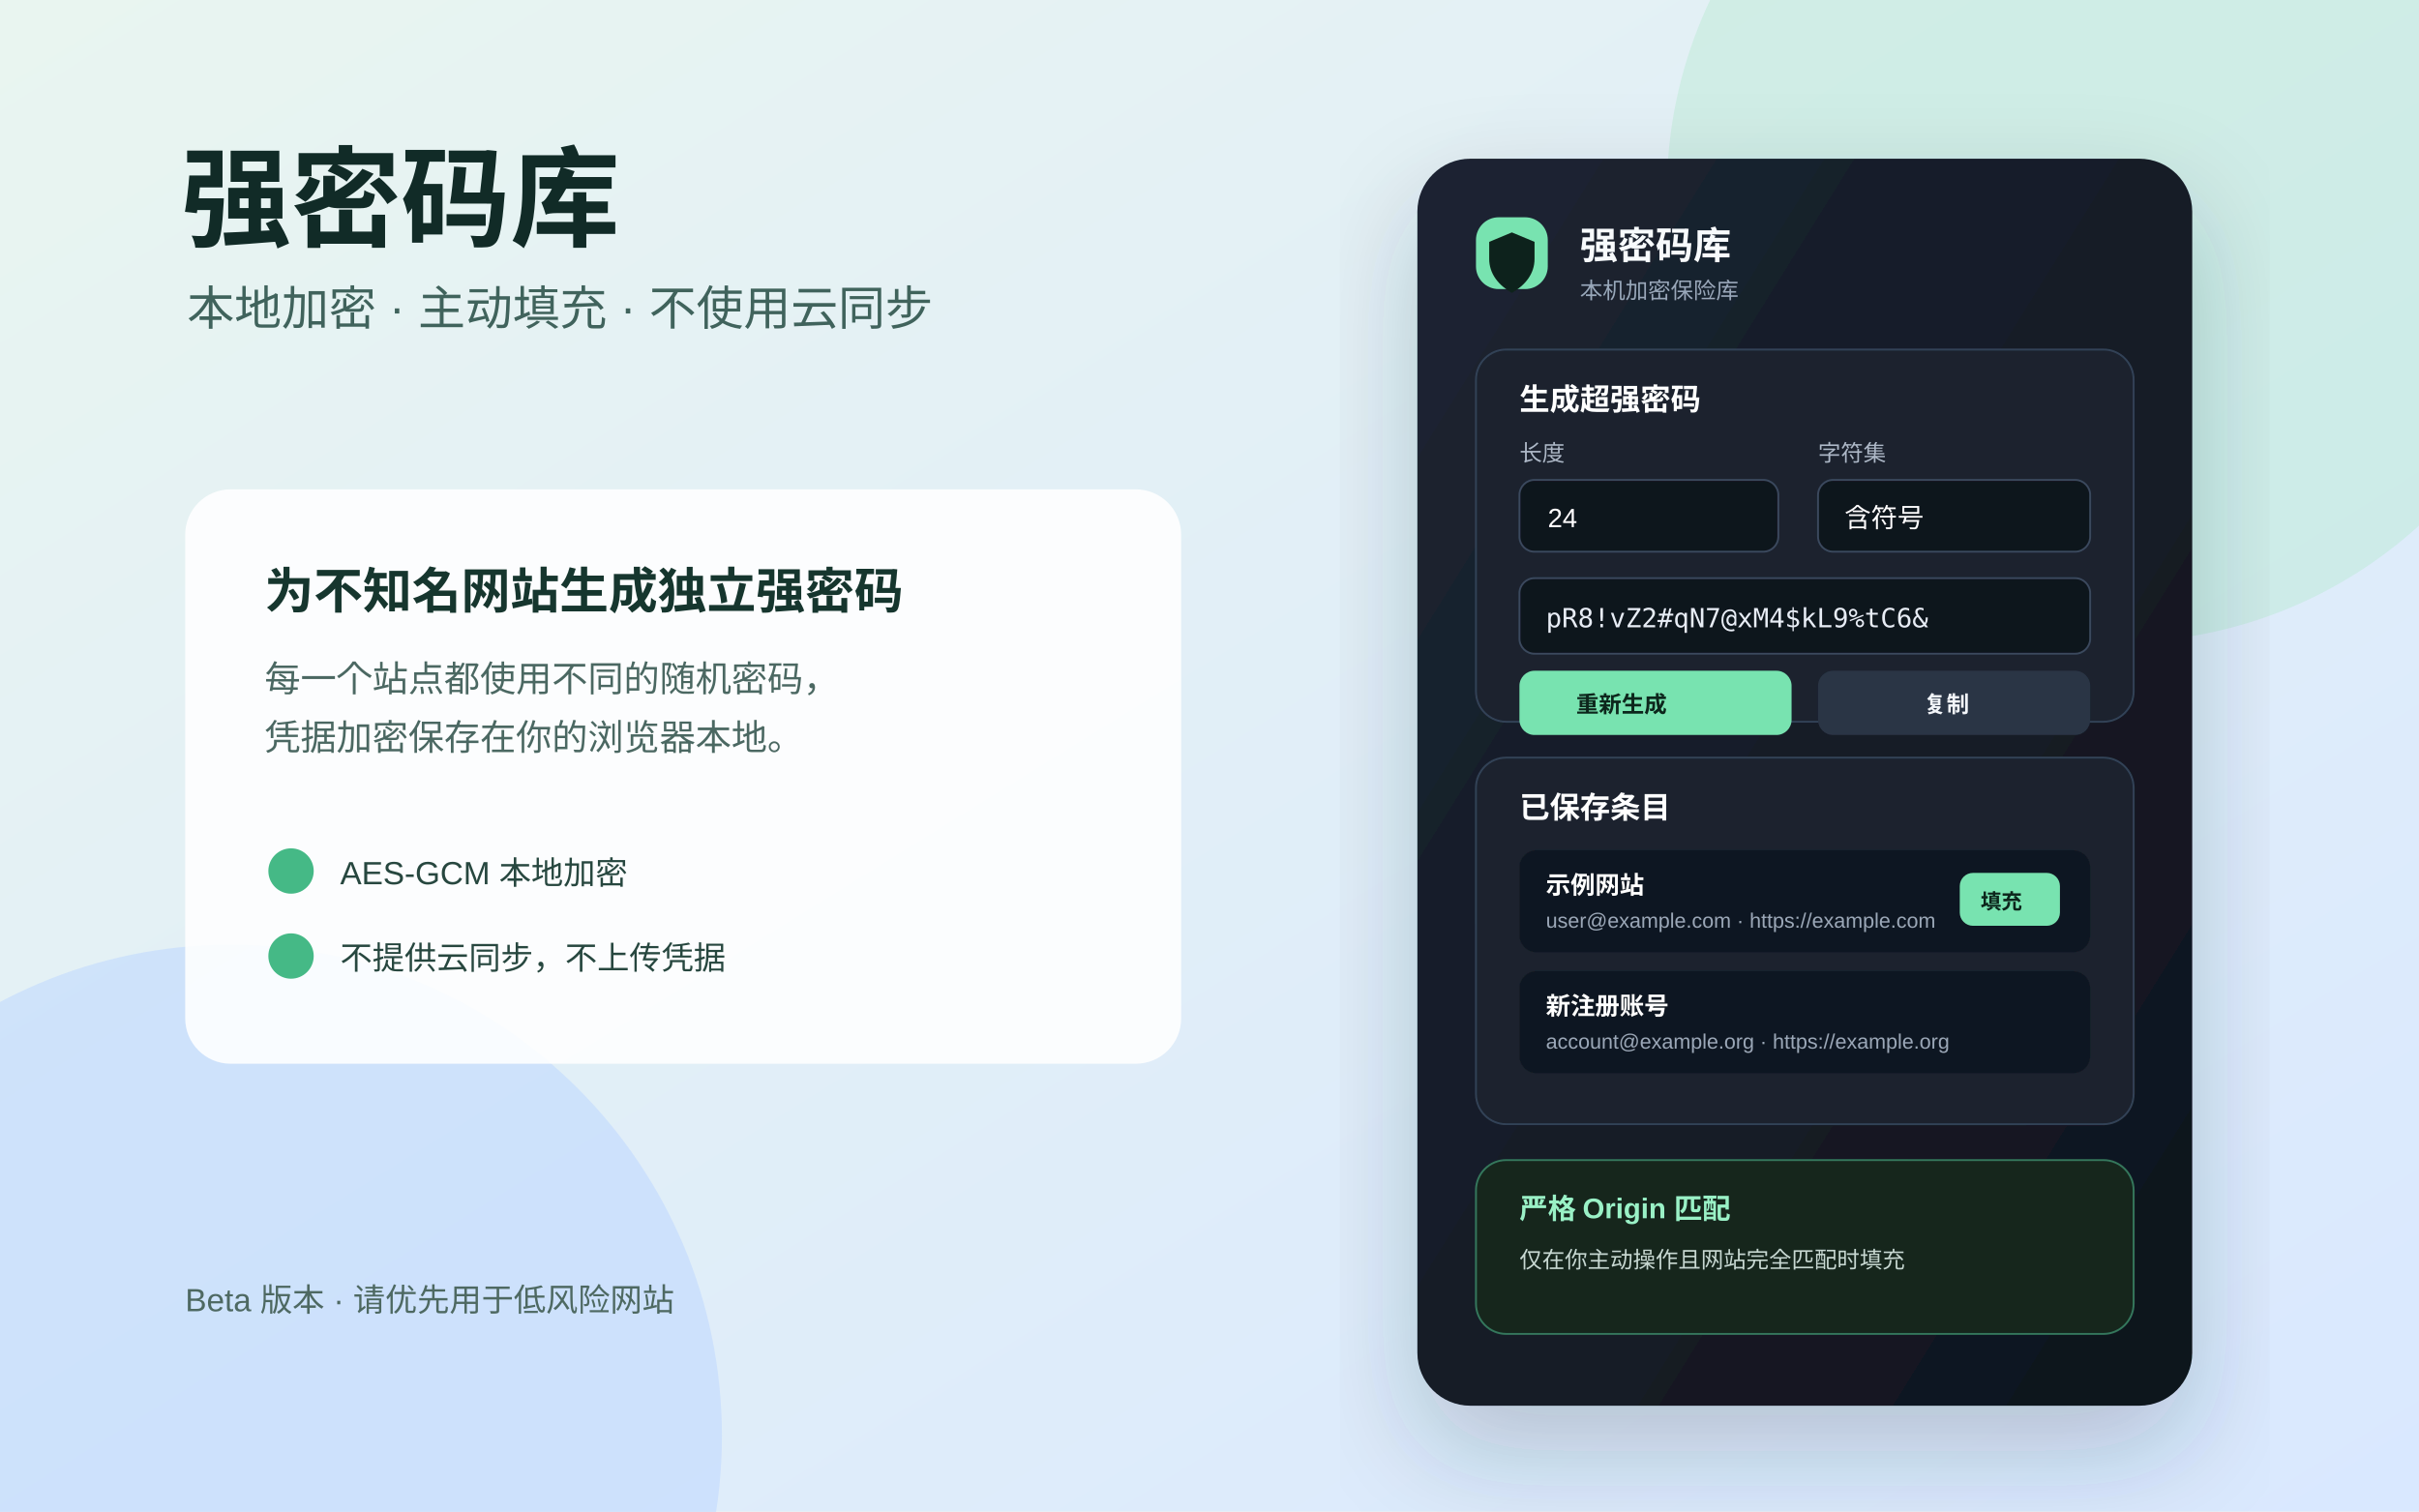
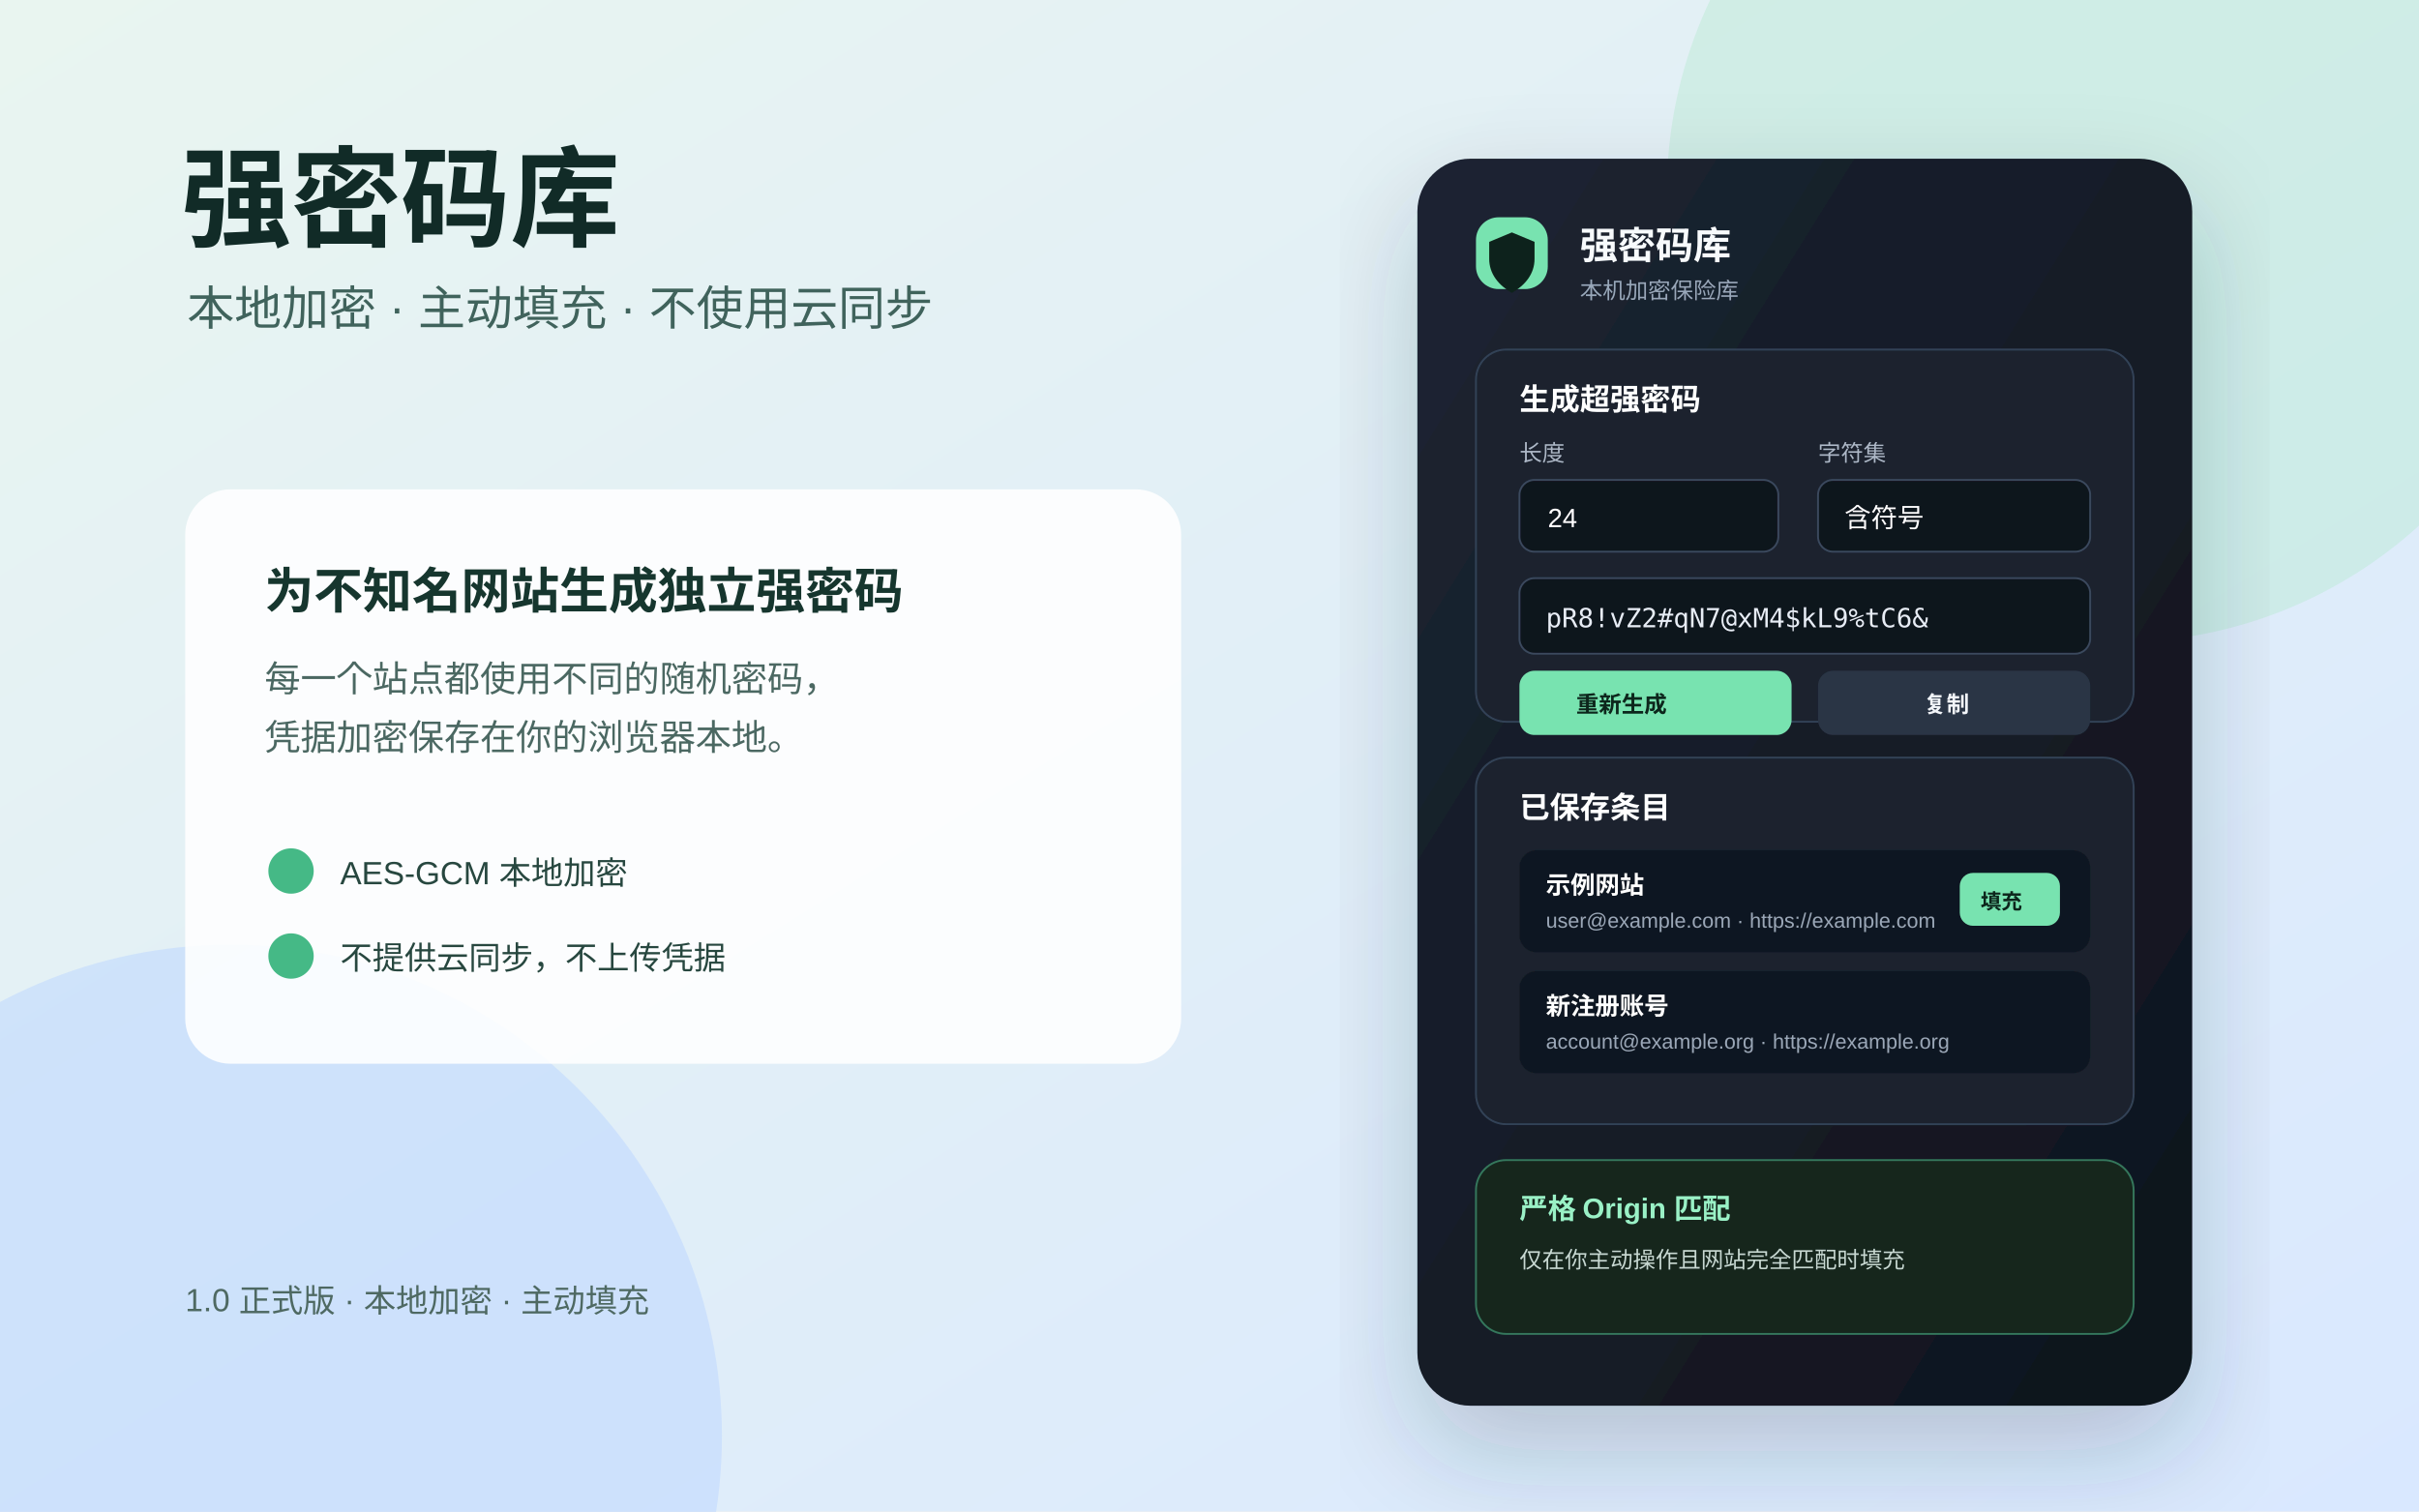
<svg xmlns="http://www.w3.org/2000/svg" width="1280" height="800" viewBox="0 0 1280 800">
  <defs>
    <linearGradient id="bg" x1="0" y1="0" x2="1" y2="1">
      <stop stop-color="#E9F5F0" />
      <stop offset="1" stop-color="#D9E8FF" />
    </linearGradient>
    <linearGradient id="card" x1="0" y1="0" x2="1" y2="1">
      <stop stop-color="#1C2432" />
      <stop offset="1" stop-color="#0F141D" />
    </linearGradient>
    <filter id="shadow">
      <feDropShadow dx="0" dy="24" stdDeviation="28" flood-color="#1D3148" flood-opacity=".22" />
    </filter>
  </defs>
  <rect width="1280" height="800" fill="url(#bg)" />
  <circle cx="1120" cy="102" r="238" fill="#B4E9CF" opacity=".42" />
  <circle cx="122" cy="760" r="260" fill="#BED7FF" opacity=".55" />
  <text x="96" y="126" font-family="Arial, PingFang SC, sans-serif" font-size="58" font-weight="700" fill="#112B27">强密码库</text>
  <text x="99" y="172" font-family="Arial, PingFang SC, sans-serif" font-size="25" fill="#40635C">本地加密 · 主动填充 · 不使用云同步</text>
  <g filter="url(#shadow)">
    <rect x="750" y="84" width="410" height="660" rx="28" fill="url(#card)" />
    <rect x="781" y="115" width="38" height="38" rx="12" fill="#78E3B0" />
    <path d="M800 123l12 5v9c0 8-5 14-12 18-7-4-12-10-12-18v-9l12-5z" fill="#10241B" />
    <text x="836" y="137" font-family="Arial, PingFang SC, sans-serif" font-size="20" font-weight="700" fill="#F7FAFC">强密码库</text>
    <text x="836" y="158" font-family="Arial, PingFang SC, sans-serif" font-size="12" fill="#98A7B9">本机加密保险库</text>
    <rect x="781" y="185" width="348" height="197" rx="16" fill="#1A222E" stroke="#334257" />
    <text x="804" y="217" font-family="Arial, PingFang SC, sans-serif" font-size="16" font-weight="700" fill="white">生成超强密码</text>
    <text x="804" y="244" font-family="Arial, PingFang SC, sans-serif" font-size="12" fill="#AEB8C7">长度</text>
    <rect x="804" y="254" width="137" height="38" rx="8" fill="#10151D" stroke="#3A485D" />
    <text x="819" y="279" font-family="Arial" font-size="14" fill="white">24</text>
    <text x="962" y="244" font-family="Arial, PingFang SC, sans-serif" font-size="12" fill="#AEB8C7">字符集</text>
    <rect x="962" y="254" width="144" height="38" rx="8" fill="#10151D" stroke="#3A485D" />
    <text x="976" y="279" font-family="Arial, PingFang SC, sans-serif" font-size="14" fill="white">含符号</text>
    <rect x="804" y="306" width="302" height="40" rx="8" fill="#10151D" stroke="#3A485D" />
    <text x="818" y="332" font-family="monospace" font-size="14" fill="#E7EDF5">pR8!vZ2#qN7@xM4$kL9%tC6&amp;</text>
    <rect x="804" y="355" width="144" height="34" rx="8" fill="#78E3B0" />
    <text x="834" y="377" font-family="Arial, PingFang SC, sans-serif" font-size="12" font-weight="700" fill="#0B251A">重新生成</text>
    <rect x="962" y="355" width="144" height="34" rx="8" fill="#2B3545" />
    <text x="1018" y="377" font-family="Arial, PingFang SC, sans-serif" font-size="12" font-weight="700" fill="#F2F5F9">复制</text>
    <rect x="781" y="401" width="348" height="194" rx="16" fill="#1A222E" stroke="#334257" />
    <text x="804" y="433" font-family="Arial, PingFang SC, sans-serif" font-size="16" font-weight="700" fill="white">已保存条目</text>
    <rect x="804" y="450" width="302" height="54" rx="9" fill="#111821" />
    <text x="818" y="473" font-family="Arial, PingFang SC, sans-serif" font-size="13" font-weight="700" fill="white">示例网站</text>
    <text x="818" y="491" font-family="Arial" font-size="11" fill="#9AA7B8">user@example.com · https://example.com</text>
    <rect x="1037" y="462" width="53" height="28" rx="7" fill="#78E3B0" />
    <text x="1048" y="481" font-family="Arial, PingFang SC, sans-serif" font-size="11" font-weight="700" fill="#0B251A">填充</text>
    <rect x="804" y="514" width="302" height="54" rx="9" fill="#111821" />
    <text x="818" y="537" font-family="Arial, PingFang SC, sans-serif" font-size="13" font-weight="700" fill="white">新注册账号</text>
    <text x="818" y="555" font-family="Arial" font-size="11" fill="#9AA7B8">account@example.org · https://example.org</text>
    <rect x="781" y="614" width="348" height="92" rx="16" fill="#15261F" stroke="#34775B" />
    <text x="804" y="645" font-family="Arial, PingFang SC, sans-serif" font-size="15" font-weight="700" fill="#9AF1C6">严格 Origin 匹配</text>
    <text x="804" y="671" font-family="Arial, PingFang SC, sans-serif" font-size="12" fill="#C8D8D1">仅在你主动操作且网站完全匹配时填充</text>
  </g>
  <g>
    <rect x="98" y="259" width="527" height="304" rx="24" fill="#FFFFFF" opacity=".88" />
    <text x="140" y="322" font-family="Arial, PingFang SC, sans-serif" font-size="26" font-weight="700" fill="#16362E">为不知名网站生成独立强密码</text>
    <text x="140" y="366" font-family="Arial, PingFang SC, sans-serif" font-size="19" fill="#4B6862">每一个站点都使用不同的随机密码，</text>
    <text x="140" y="397" font-family="Arial, PingFang SC, sans-serif" font-size="19" fill="#4B6862">凭据加密保存在你的浏览器本地。</text>
    <circle cx="154" cy="461" r="12" fill="#45B986" />
    <text x="180" y="468" font-family="Arial, PingFang SC, sans-serif" font-size="17" fill="#27473F">AES-GCM 本地加密</text>
    <circle cx="154" cy="506" r="12" fill="#45B986" />
    <text x="180" y="513" font-family="Arial, PingFang SC, sans-serif" font-size="17" fill="#27473F">不提供云同步，不上传凭据</text>
  </g>
-   <text x="98" y="694" font-family="Arial, PingFang SC, sans-serif" font-size="17" fill="#4E6962">Beta 版本 · 请优先用于低风险网站</text>
+   <text x="98" y="694" font-family="Arial, PingFang SC, sans-serif" font-size="17" fill="#4E6962">1.0 正式版 · 本地加密 · 主动填充</text>
</svg>
